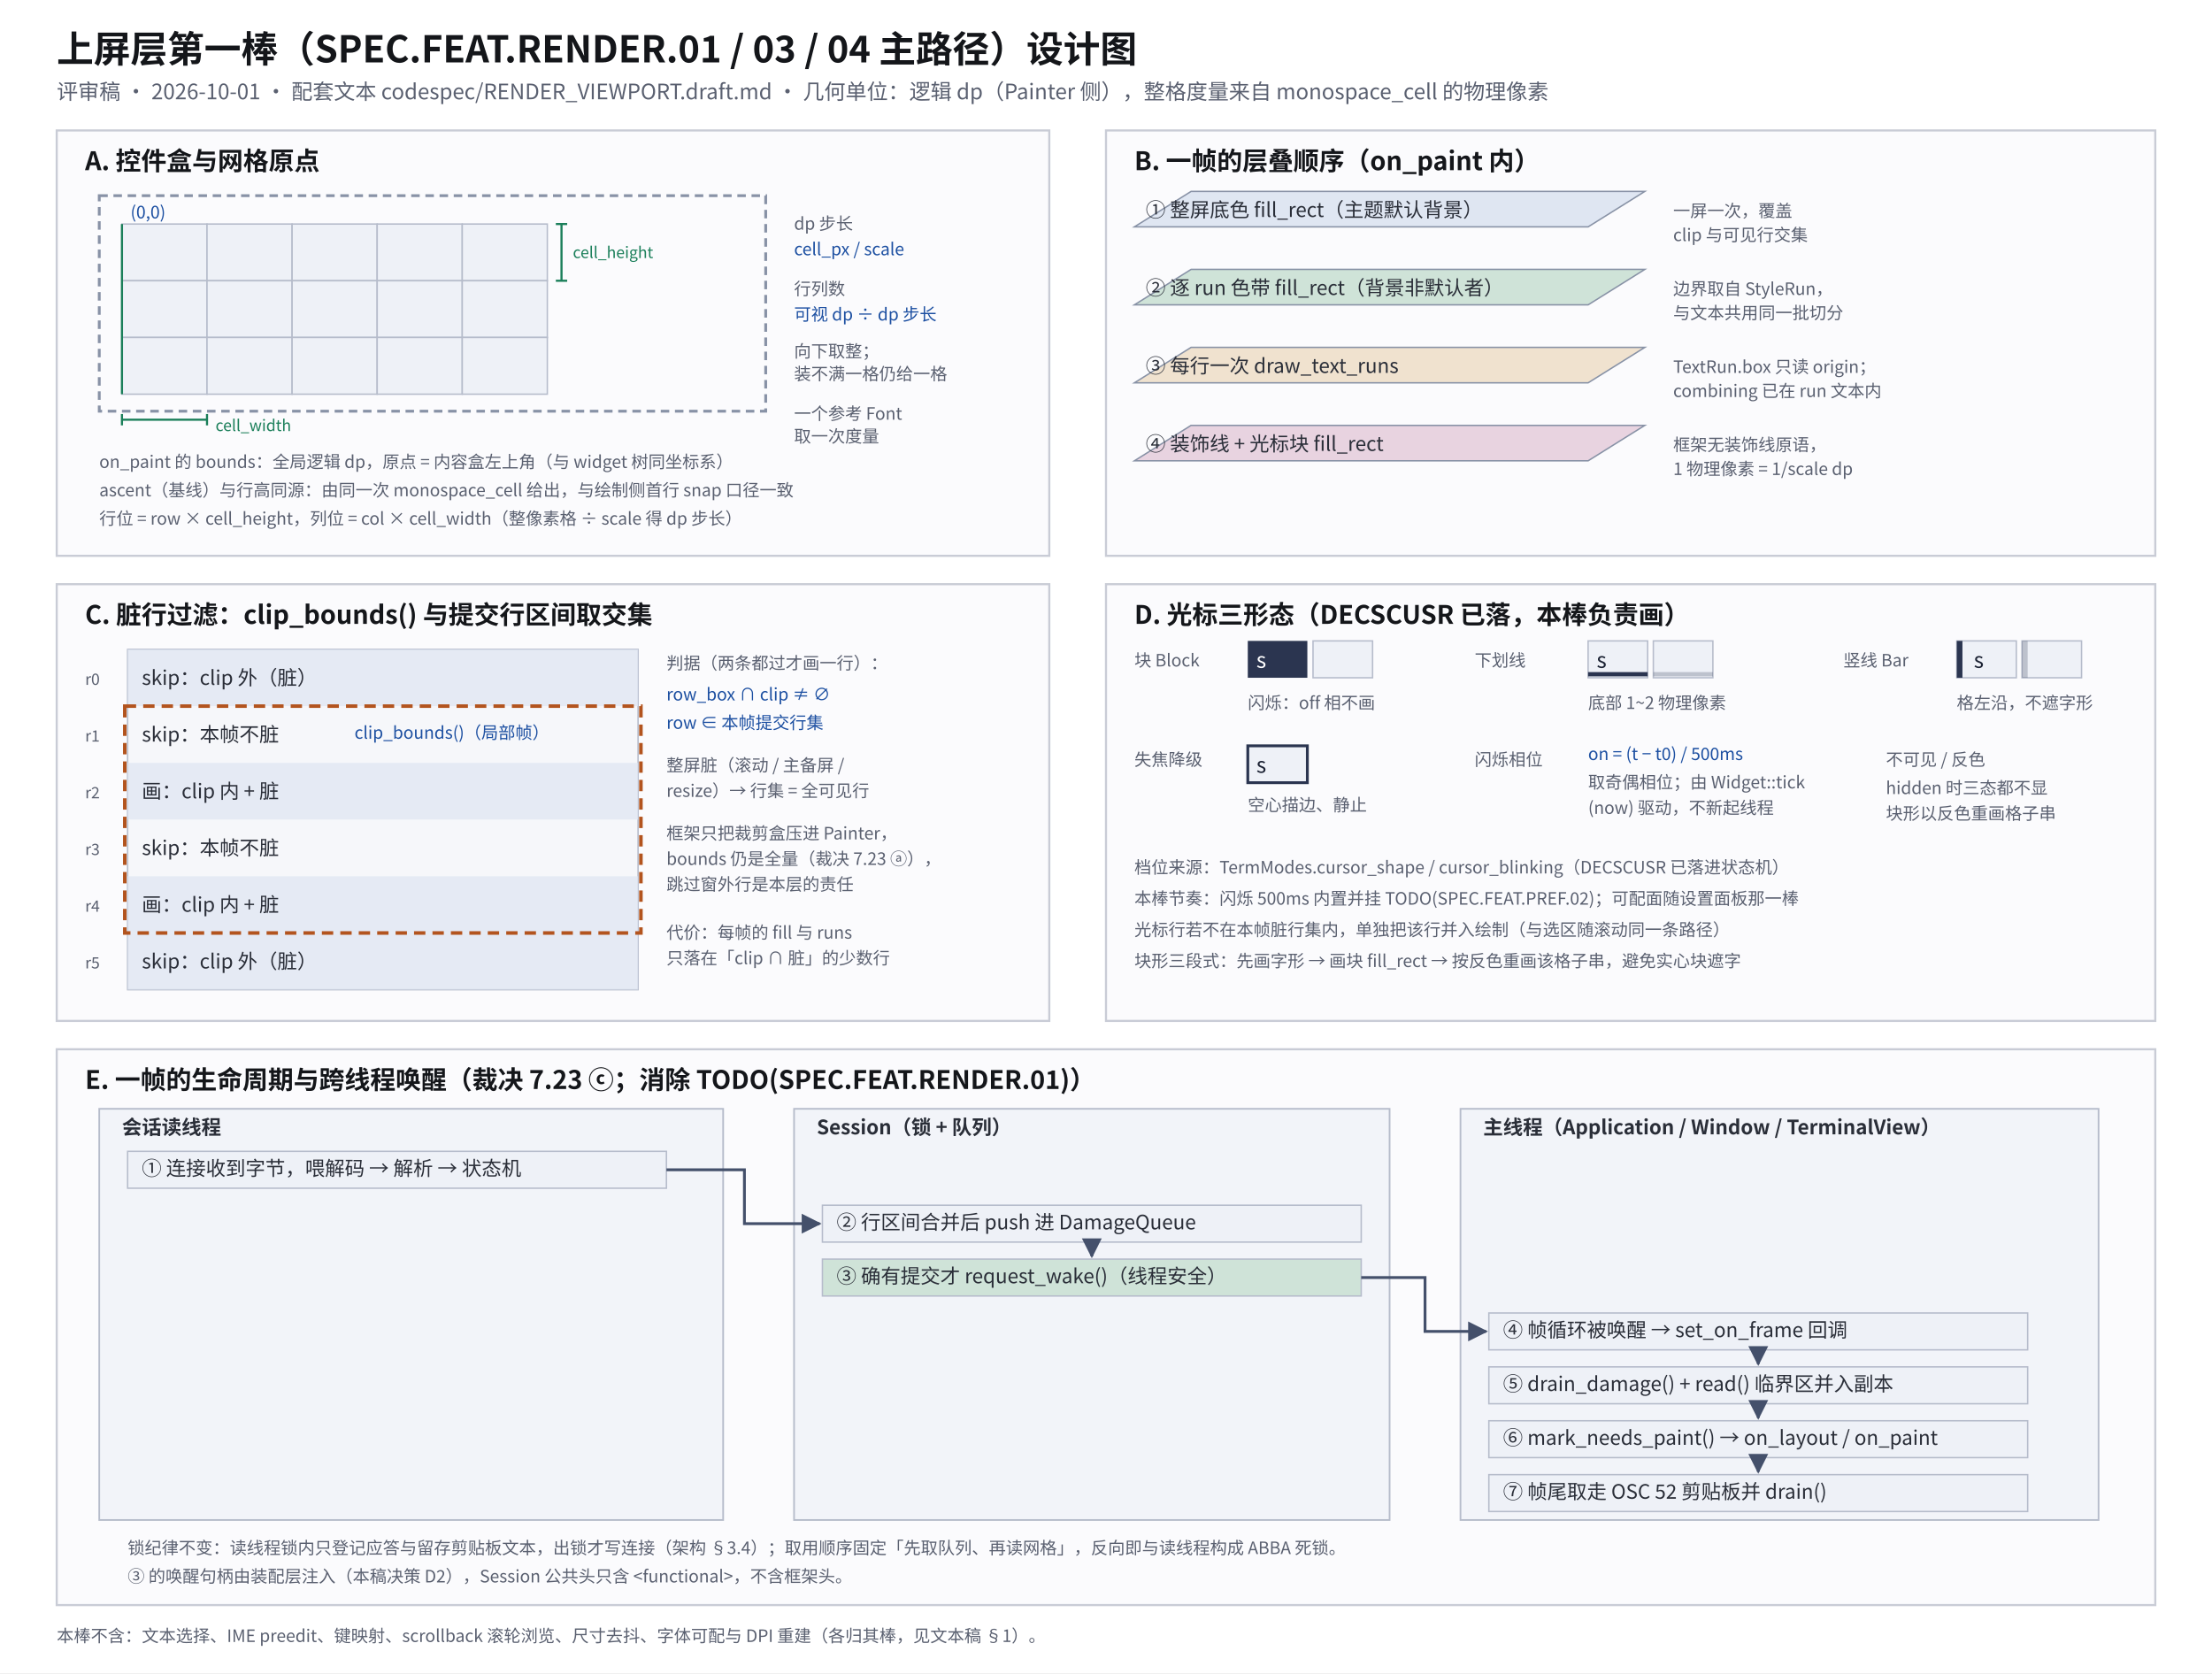
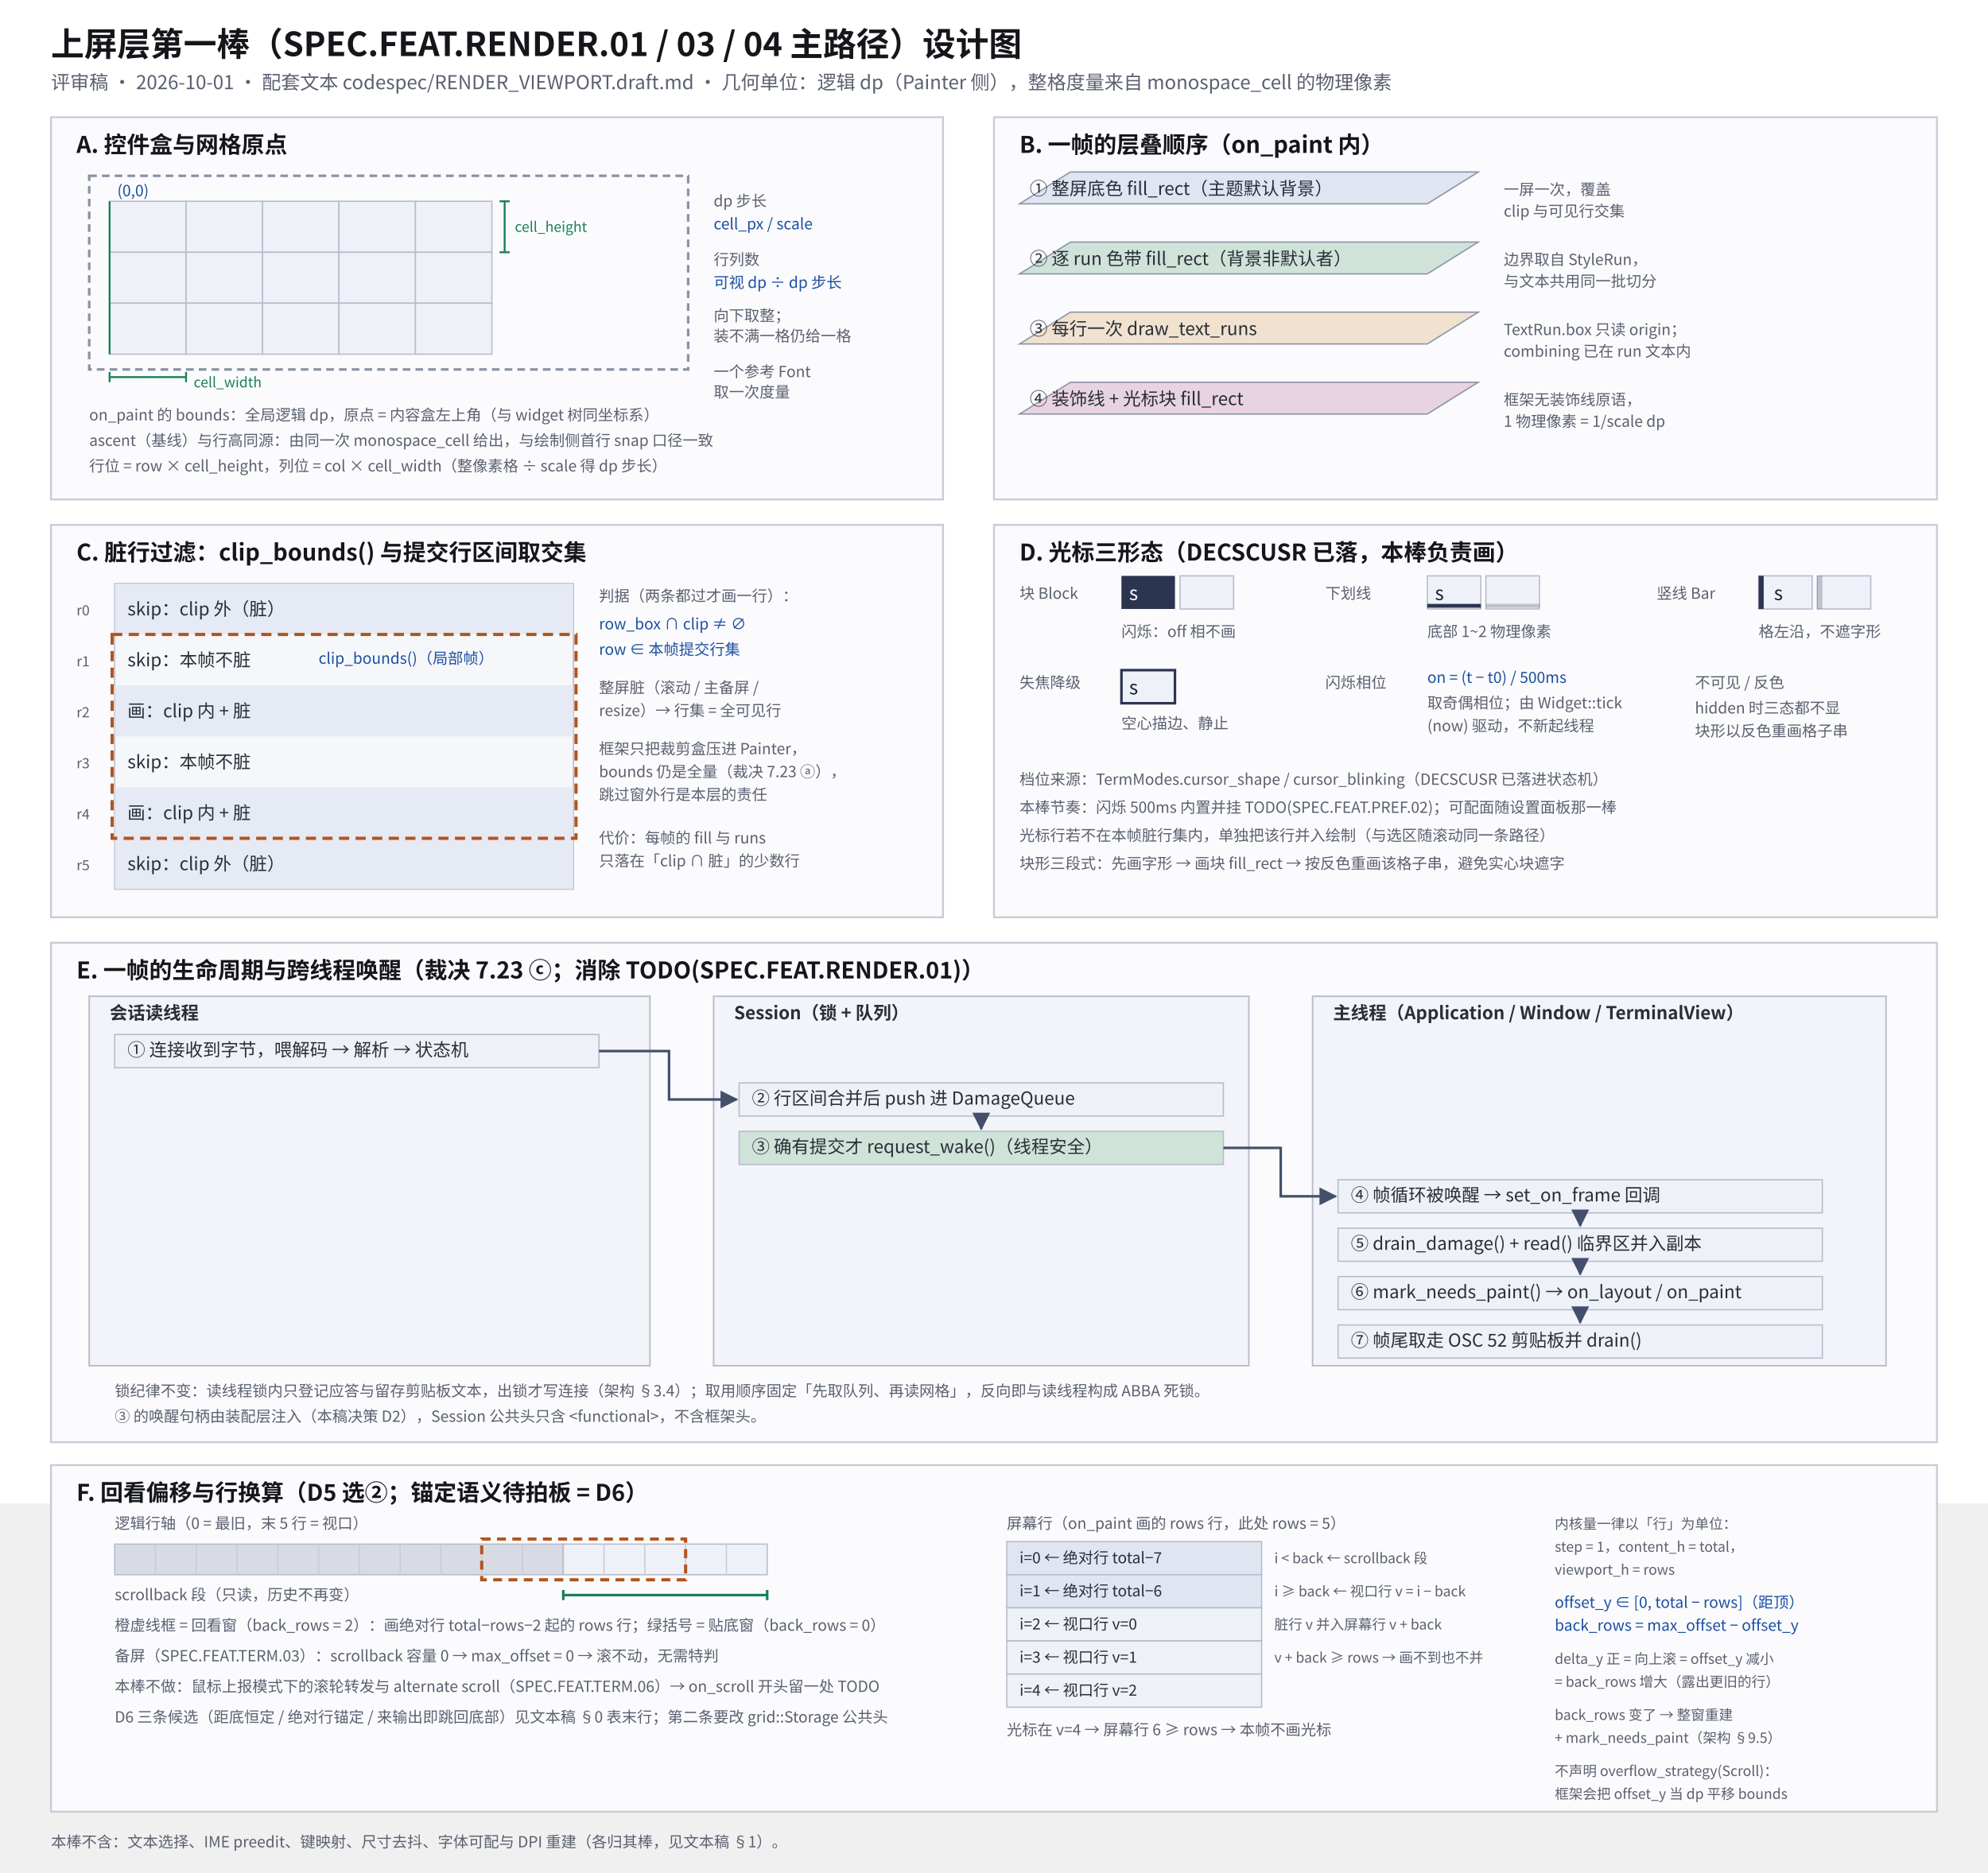
- <svg xmlns="http://www.w3.org/2000/svg" width="1560" height="1180" viewBox="0 0 1560 1180" font-family="Cascadia Code, Consolas, Noto Sans CJK SC, sans-serif">
+ <svg xmlns="http://www.w3.org/2000/svg" width="1560" height="1470" viewBox="0 0 1560 1470" font-family="Cascadia Code, Consolas, Noto Sans CJK SC, sans-serif">
  <defs>
    <style>
      .bg { fill: #ffffff; }
      .panel { fill: #fbfbfd; stroke: #c9ccd6; stroke-width: 1.5; }
      .title { font-size: 26px; fill: #14161a; font-weight: 700; }
      .subtitle { font-size: 15px; fill: #5a6070; }
      .ptitle { font-size: 18px; fill: #14161a; font-weight: 700; }
      .lbl { font-size: 14px; fill: #2a2e38; }
      .lbls { font-size: 12px; fill: #5a6070; }
      .mono { font-size: 12px; fill: #1c4fa1; }
      .cell { fill: #eef1f7; stroke: #b6bccb; stroke-width: 1; }
      .cellbg { fill: #2b3550; }
      .dirty { fill: #dfe6f2; opacity: 0.75; }
      .accent { fill: #1b7f5a; }
      .accents { font-size: 11px; fill: #1b7f5a; }
      .warn { fill: #b3541e; }
      .arrow { stroke: #44506b; stroke-width: 2; fill: none; marker-end: url(#ah); }
      .lane { fill: #f2f4f9; stroke: #b6bccb; stroke-width: 1.2; }
      .dim { stroke: #1b7f5a; stroke-width: 1.5; fill: none; }
    </style>
    <marker id="ah" viewBox="0 0 10 10" refX="9" refY="5" markerWidth="7" markerHeight="7" orient="auto-start-reverse">
      <path d="M 0 0 L 10 5 L 0 10 z" fill="#44506b" />
    </marker>
  </defs>
  <rect class="bg" x="0" y="0" width="1560" height="1180" />
  <text class="title" x="40" y="44">上屏层第一棒（SPEC.FEAT.RENDER.01 / 03 / 04 主路径）设计图</text>
  <text class="subtitle" x="40" y="70">评审稿 · 2026-10-01 · 配套文本 codespec/RENDER_VIEWPORT.draft.md · 几何单位：逻辑 dp（Painter 侧），整格度量来自 monospace_cell 的物理像素</text>
  <rect class="panel" x="40" y="92" width="700" height="300" />
  <text class="ptitle" x="60" y="120">A. 控件盒与网格原点</text>
  <rect x="70" y="138" width="470" height="152" fill="none" stroke="#8892a6" stroke-width="2" stroke-dasharray="6 4" />
  <g>
    <rect class="cell" x="86" y="158" width="60" height="40" />
    <rect class="cell" x="146" y="158" width="60" height="40" />
    <rect class="cell" x="206" y="158" width="60" height="40" />
    <rect class="cell" x="266" y="158" width="60" height="40" />
    <rect class="cell" x="326" y="158" width="60" height="40" />
    <rect class="cell" x="86" y="198" width="60" height="40" />
    <rect class="cell" x="146" y="198" width="60" height="40" />
    <rect class="cell" x="206" y="198" width="60" height="40" />
    <rect class="cell" x="266" y="198" width="60" height="40" />
    <rect class="cell" x="326" y="198" width="60" height="40" />
    <rect class="cell" x="86" y="238" width="60" height="40" />
    <rect class="cell" x="146" y="238" width="60" height="40" />
    <rect class="cell" x="206" y="238" width="60" height="40" />
    <rect class="cell" x="266" y="238" width="60" height="40" />
    <rect class="cell" x="326" y="238" width="60" height="40" />
  </g>
  <line x1="86" y1="158" x2="86" y2="278" class="dim" />
  <text class="mono" x="92" y="154">(0,0)</text>
  <path class="dim" d="M 86 296 h 60" />
  <path class="dim" d="M 86 292 v 8" />
  <path class="dim" d="M 146 292 v 8" />
  <text class="accents" x="152" y="304">cell_width</text>
  <path class="dim" d="M 396 158 v 40" />
  <path class="dim" d="M 392 158 h 8" />
  <path class="dim" d="M 392 198 h 8" />
  <text class="accents" x="404" y="182">cell_height</text>
  <text class="lbls" x="560" y="162">dp 步长</text>
  <text class="mono" x="560" y="180">cell_px / scale</text>
  <text class="lbls" x="560" y="208">行列数</text>
  <text class="mono" x="560" y="226">可视 dp ÷ dp 步长</text>
  <text class="lbls" x="560" y="252">向下取整；</text>
  <text class="lbls" x="560" y="268">装不满一格仍给一格</text>
  <text class="lbls" x="560" y="296">一个参考 Font</text>
  <text class="lbls" x="560" y="312">取一次度量</text>
  <text class="lbls" x="70" y="330">on_paint 的 bounds：全局逻辑 dp，原点 = 内容盒左上角（与 widget 树同坐标系）</text>
  <text class="lbls" x="70" y="350">ascent（基线）与行高同源：由同一次 monospace_cell 给出，与绘制侧首行 snap 口径一致</text>
  <text class="lbls" x="70" y="370">行位 = row × cell_height，列位 = col × cell_width（整像素格 ÷ scale 得 dp 步长）</text>
  <rect class="panel" x="780" y="92" width="740" height="300" />
  <text class="ptitle" x="800" y="120">B. 一帧的层叠顺序（on_paint 内）</text>
  <g>
    <polygon points="800,160 1120,160 1160,135 840,135" fill="#dfe6f2" stroke="#8892a6" />
    <polygon points="800,215 1120,215 1160,190 840,190" fill="#cfe3d8" stroke="#8892a6" />
    <polygon points="800,270 1120,270 1160,245 840,245" fill="#f0e2cf" stroke="#8892a6" />
    <polygon points="800,325 1120,325 1160,300 840,300" fill="#e8d3e0" stroke="#8892a6" />
    <text class="lbl" x="808" y="153">① 整屏底色 fill_rect（主题默认背景）</text>
    <text class="lbl" x="808" y="208">② 逐 run 色带 fill_rect（背景非默认者）</text>
    <text class="lbl" x="808" y="263">③ 每行一次 draw_text_runs</text>
    <text class="lbl" x="808" y="318">④ 装饰线 + 光标块 fill_rect</text>
  </g>
  <text class="lbls" x="1180" y="153">一屏一次，覆盖</text>
  <text class="lbls" x="1180" y="170">clip 与可见行交集</text>
  <text class="lbls" x="1180" y="208">边界取自 StyleRun，</text>
  <text class="lbls" x="1180" y="225">与文本共用同一批切分</text>
  <text class="lbls" x="1180" y="263">TextRun.box 只读 origin；</text>
  <text class="lbls" x="1180" y="280">combining 已在 run 文本内</text>
  <text class="lbls" x="1180" y="318">框架无装饰线原语，</text>
  <text class="lbls" x="1180" y="335">1 物理像素 = 1/scale dp</text>
  <rect class="panel" x="40" y="412" width="700" height="308" />
  <text class="ptitle" x="60" y="440">C. 脏行过滤：clip_bounds() 与提交行区间取交集</text>
  <rect x="90" y="458" width="360" height="240" fill="#f6f7fa" stroke="#b6bccb" />
  <rect class="dirty" x="90" y="458" width="360" height="40" />
  <rect class="dirty" x="90" y="538" width="360" height="40" />
  <rect class="dirty" x="90" y="618" width="360" height="40" />
  <rect class="dirty" x="90" y="658" width="360" height="40" />
  <rect x="88" y="498" width="364" height="160" fill="none" stroke="#b3541e" stroke-width="2.5" stroke-dasharray="8 5" />
  <text class="mono" x="250" y="521" fill="#b3541e">clip_bounds()（局部帧）</text>
  <g font-size="11px" fill="#5a6070">
    <text x="60" y="483">r0</text>
    <text x="60" y="523">r1</text>
    <text x="60" y="563">r2</text>
    <text x="60" y="603">r3</text>
    <text x="60" y="643">r4</text>
    <text x="60" y="683">r5</text>
  </g>
  <text class="lbl" x="100" y="483">skip：clip 外（脏）</text>
  <text class="lbl" x="100" y="523">skip：本帧不脏</text>
  <text class="lbl" x="100" y="563">画：clip 内 + 脏</text>
  <text class="lbl" x="100" y="603">skip：本帧不脏</text>
  <text class="lbl" x="100" y="643">画：clip 内 + 脏</text>
  <text class="lbl" x="100" y="683">skip：clip 外（脏）</text>
  <text class="lbls" x="470" y="472">判据（两条都过才画一行）：</text>
  <text class="mono" x="470" y="494">row_box ∩ clip ≠ ∅</text>
  <text class="mono" x="470" y="514">row ∈ 本帧提交行集</text>
  <text class="lbls" x="470" y="544">整屏脏（滚动 / 主备屏 /</text>
  <text class="lbls" x="470" y="562">resize）→ 行集 = 全可见行</text>
  <text class="lbls" x="470" y="592">框架只把裁剪盒压进 Painter，</text>
  <text class="lbls" x="470" y="610">bounds 仍是全量（裁决 7.23 ⓐ），</text>
  <text class="lbls" x="470" y="628">跳过窗外行是本层的责任</text>
  <text class="lbls" x="470" y="662">代价：每帧的 fill 与 runs</text>
  <text class="lbls" x="470" y="680">只落在「clip ∩ 脏」的少数行</text>
  <rect class="panel" x="780" y="412" width="740" height="308" />
  <text class="ptitle" x="800" y="440">D. 光标三形态（DECSCUSR 已落，本棒负责画）</text>
  <text class="lbls" x="800" y="470">块 Block</text>
  <rect class="cellbg" x="880" y="452" width="42" height="26" />
  <text x="886" y="471" font-size="15px" fill="#ffffff">s</text>
  <rect class="cell" x="926" y="452" width="42" height="26" />
  <text class="lbls" x="880" y="500">闪烁：off 相不画</text>
  <text class="lbls" x="1040" y="470">下划线</text>
  <rect class="cell" x="1120" y="452" width="42" height="26" />
  <text x="1126" y="471" font-size="15px" fill="#1b2233">s</text>
  <rect x="1120" y="474" width="42" height="3" fill="#2b3550" />
  <rect class="cell" x="1166" y="452" width="42" height="26" />
  <rect x="1166" y="474" width="42" height="3" fill="#2b3550" opacity="0.25" />
  <text class="lbls" x="1120" y="500">底部 1~2 物理像素</text>
  <text class="lbls" x="1300" y="470">竖线 Bar</text>
  <rect class="cell" x="1380" y="452" width="42" height="26" />
  <text x="1392" y="471" font-size="15px" fill="#1b2233">s</text>
  <rect x="1380" y="452" width="4" height="26" fill="#2b3550" />
  <rect class="cell" x="1426" y="452" width="42" height="26" />
  <rect x="1426" y="452" width="4" height="26" fill="#2b3550" opacity="0.25" />
  <text class="lbls" x="1380" y="500">格左沿，不遮字形</text>
  <text class="lbls" x="800" y="540">失焦降级</text>
  <rect class="cell" x="880" y="526" width="42" height="26" />
  <rect x="880" y="526" width="42" height="26" fill="none" stroke="#2b3550" stroke-width="2" />
  <text x="886" y="545" font-size="15px" fill="#1b2233">s</text>
  <text class="lbls" x="880" y="572">空心描边、静止</text>
  <text class="lbls" x="1040" y="540">闪烁相位</text>
  <text class="mono" x="1120" y="536">on = (t − t0) / 500ms</text>
  <text class="lbls" x="1120" y="556">取奇偶相位；由 Widget::tick</text>
  <text class="lbls" x="1120" y="574">(now) 驱动，不新起线程</text>
  <text class="lbls" x="1330" y="540">不可见 / 反色</text>
  <text class="lbls" x="1330" y="560">hidden 时三态都不显</text>
  <text class="lbls" x="1330" y="578">块形以反色重画格子串</text>
  <text class="lbls" x="800" y="616">档位来源：TermModes.cursor_shape / cursor_blinking（DECSCUSR 已落进状态机）</text>
  <text class="lbls" x="800" y="638">本棒节奏：闪烁 500ms 内置并挂 TODO(SPEC.FEAT.PREF.02)；可配面随设置面板那一棒</text>
  <text class="lbls" x="800" y="660">光标行若不在本帧脏行集内，单独把该行并入绘制（与选区随滚动同一条路径）</text>
  <text class="lbls" x="800" y="682">块形三段式：先画字形 → 画块 fill_rect → 按反色重画该格子串，避免实心块遮字</text>
  <rect class="panel" x="40" y="740" width="1480" height="392" />
  <text class="ptitle" x="60" y="768">E. 一帧的生命周期与跨线程唤醒（裁决 7.23 ⓒ；消除 TODO(SPEC.FEAT.RENDER.01)）</text>
  <rect class="lane" x="70" y="782" width="440" height="290" />
  <text class="lbl" x="86" y="800" font-weight="700">会话读线程</text>
  <rect class="lane" x="560" y="782" width="420" height="290" />
  <text class="lbl" x="576" y="800" font-weight="700">Session（锁 + 队列）</text>
  <rect class="lane" x="1030" y="782" width="450" height="290" />
  <text class="lbl" x="1046" y="800" font-weight="700">主线程（Application / Window / TerminalView）</text>
  <rect class="cell" x="90" y="812" width="380" height="26" />
  <text class="lbl" x="100" y="829">① 连接收到字节，喂解码 → 解析 → 状态机</text>
  <rect class="cell" x="580" y="850" width="380" height="26" />
  <text class="lbl" x="590" y="867">② 行区间合并后 push 进 DamageQueue</text>
  <rect x="580" y="888" width="380" height="26" fill="#cfe3d8" stroke="#b6bccb" />
  <text class="lbl" x="590" y="905">③ 确有提交才 request_wake()（线程安全）</text>
  <rect class="cell" x="1050" y="926" width="380" height="26" />
  <text class="lbl" x="1060" y="943">④ 帧循环被唤醒 → set_on_frame 回调</text>
  <rect class="cell" x="1050" y="964" width="380" height="26" />
  <text class="lbl" x="1060" y="981">⑤ drain_damage() + read() 临界区并入副本</text>
  <rect class="cell" x="1050" y="1002" width="380" height="26" />
  <text class="lbl" x="1060" y="1019">⑥ mark_needs_paint() → on_layout / on_paint</text>
  <rect class="cell" x="1050" y="1040" width="380" height="26" />
  <text class="lbl" x="1060" y="1057">⑦ 帧尾取走 OSC 52 剪贴板并 drain()</text>
  <path class="arrow" d="M 470 825 H 525 V 863 H 578" />
  <path class="arrow" d="M 770 876 V 886" />
  <path class="arrow" d="M 960 901 H 1005 V 939 H 1048" />
  <path class="arrow" d="M 1240 952 V 962" />
  <path class="arrow" d="M 1240 990 V 1000" />
  <path class="arrow" d="M 1240 1028 V 1038" />
  <text class="lbls" x="90" y="1096">锁纪律不变：读线程锁内只登记应答与留存剪贴板文本，出锁才写连接（架构 §3.4）；取用顺序固定「先取队列、再读网格」，反向即与读线程构成 ABBA 死锁。</text>
  <text class="lbls" x="90" y="1116">③ 的唤醒句柄由装配层注入（本稿决策 D2），Session 公共头只含 &lt;functional&gt;，不含框架头。</text>
-   <text class="lbls" x="40" y="1158">本棒不含：文本选择、IME preedit、键映射、scrollback 滚轮浏览、尺寸去抖、字体可配与 DPI 重建（各归其棒，见文本稿 §1）。</text>
+   <rect class="panel" x="40" y="1150" width="1480" height="272" />
+   <text class="ptitle" x="60" y="1178">F. 回看偏移与行换算（D5 选②；锚定语义待拍板 = D6）</text>
+   <text class="lbls" x="90" y="1200">逻辑行轴（0 = 最旧，末 5 行 = 视口）</text>
+   <g stroke="#b6bccb" stroke-width="1">
+     <rect x="90" y="1212" width="352" height="24" fill="#d8dbe4" />
+     <rect x="442" y="1212" width="160" height="24" fill="#eef1f7" />
+   </g>
+   <g stroke="#c7ccd8" stroke-width="1">
+     <path d="M 122 1212 v 24" />
+     <path d="M 154 1212 v 24" />
+     <path d="M 186 1212 v 24" />
+     <path d="M 218 1212 v 24" />
+     <path d="M 250 1212 v 24" />
+     <path d="M 282 1212 v 24" />
+     <path d="M 314 1212 v 24" />
+     <path d="M 346 1212 v 24" />
+     <path d="M 378 1212 v 24" />
+     <path d="M 410 1212 v 24" />
+     <path d="M 474 1212 v 24" />
+     <path d="M 506 1212 v 24" />
+     <path d="M 538 1212 v 24" />
+     <path d="M 570 1212 v 24" />
+   </g>
+   <rect x="378" y="1208" width="160" height="32" fill="none" stroke="#b3541e" stroke-width="2.5" stroke-dasharray="7 5" />
+   <path d="M 442 1252 h 160 M 442 1248 v 8 M 602 1248 v 8" stroke="#1b7f5a" stroke-width="2" fill="none" />
+   <text class="lbls" x="90" y="1256">scrollback 段（只读，历史不再变）</text>
+   <text class="lbls" x="90" y="1280" fill="#b3541e">橙虚线框 = 回看窗（back_rows = 2）：画绝对行 total−rows−2 起的 rows 行；绿括号 = 贴底窗（back_rows = 0）</text>
+   <text class="lbls" x="90" y="1304">备屏（SPEC.FEAT.TERM.03）：scrollback 容量 0 → max_offset = 0 → 滚不动，无需特判</text>
+   <text class="lbls" x="90" y="1328">本棒不做：鼠标上报模式下的滚轮转发与 alternate scroll（SPEC.FEAT.TERM.06）→ on_scroll 开头留一处 TODO</text>
+   <text class="lbls" x="90" y="1352">D6 三条候选（距底恒定 / 绝对行锚定 / 来输出即跳回底部）见文本稿 §0 表末行；第二条要改 grid::Storage 公共头</text>
+   <text class="lbls" x="790" y="1200">屏幕行（on_paint 画的 rows 行，此处 rows = 5）</text>
+   <g stroke="#b6bccb" stroke-width="1">
+     <rect x="790" y="1210" width="200" height="26" fill="#dfe6f2" />
+     <rect x="790" y="1236" width="200" height="26" fill="#dfe6f2" />
+     <rect x="790" y="1262" width="200" height="26" fill="#eef1f7" />
+     <rect x="790" y="1288" width="200" height="26" fill="#eef1f7" />
+     <rect x="790" y="1314" width="200" height="26" fill="#eef1f7" />
+   </g>
+   <g font-size="12px" fill="#2a2e38">
+     <text x="800" y="1227">i=0 ← 绝对行 total−7</text>
+     <text x="800" y="1253">i=1 ← 绝对行 total−6</text>
+     <text x="800" y="1279">i=2 ← 视口行 v=0</text>
+     <text x="800" y="1305">i=3 ← 视口行 v=1</text>
+     <text x="800" y="1331">i=4 ← 视口行 v=2</text>
+   </g>
+   <text class="lbls" x="790" y="1362" fill="#b3541e">光标在 v=4 → 屏幕行 6 ≥ rows → 本帧不画光标</text>
+   <g font-size="11px" fill="#5a6070">
+     <text x="1000" y="1227">i &lt; back ← scrollback 段</text>
+     <text x="1000" y="1253">i ≥ back ← 视口行 v = i − back</text>
+     <text x="1000" y="1279">脏行 v 并入屏幕行 v + back</text>
+     <text x="1000" y="1305">v + back ≥ rows → 画不到也不并</text>
+   </g>
+   <g font-size="11px" fill="#5a6070">
+     <text x="1220" y="1200">内核量一律以「行」为单位：</text>
+     <text x="1220" y="1218">step = 1，content_h = total，</text>
+     <text x="1220" y="1236">viewport_h = rows</text>
+     <text x="1220" y="1262" class="mono">offset_y ∈ [0, total − rows]（距顶）</text>
+     <text x="1220" y="1280" class="mono">back_rows = max_offset − offset_y</text>
+     <text x="1220" y="1306">delta_y 正 = 向上滚 = offset_y 减小</text>
+     <text x="1220" y="1324">= back_rows 增大（露出更旧的行）</text>
+     <text x="1220" y="1350">back_rows 变了 → 整窗重建</text>
+     <text x="1220" y="1368">+ mark_needs_paint（架构 §9.5）</text>
+     <text x="1220" y="1394">不声明 overflow_strategy(Scroll)：</text>
+     <text x="1220" y="1412">框架会把 offset_y 当 dp 平移 bounds</text>
+   </g>
+   <text class="lbls" x="40" y="1450">本棒不含：文本选择、IME preedit、键映射、尺寸去抖、字体可配与 DPI 重建（各归其棒，见文本稿 §1）。</text>
</svg>
